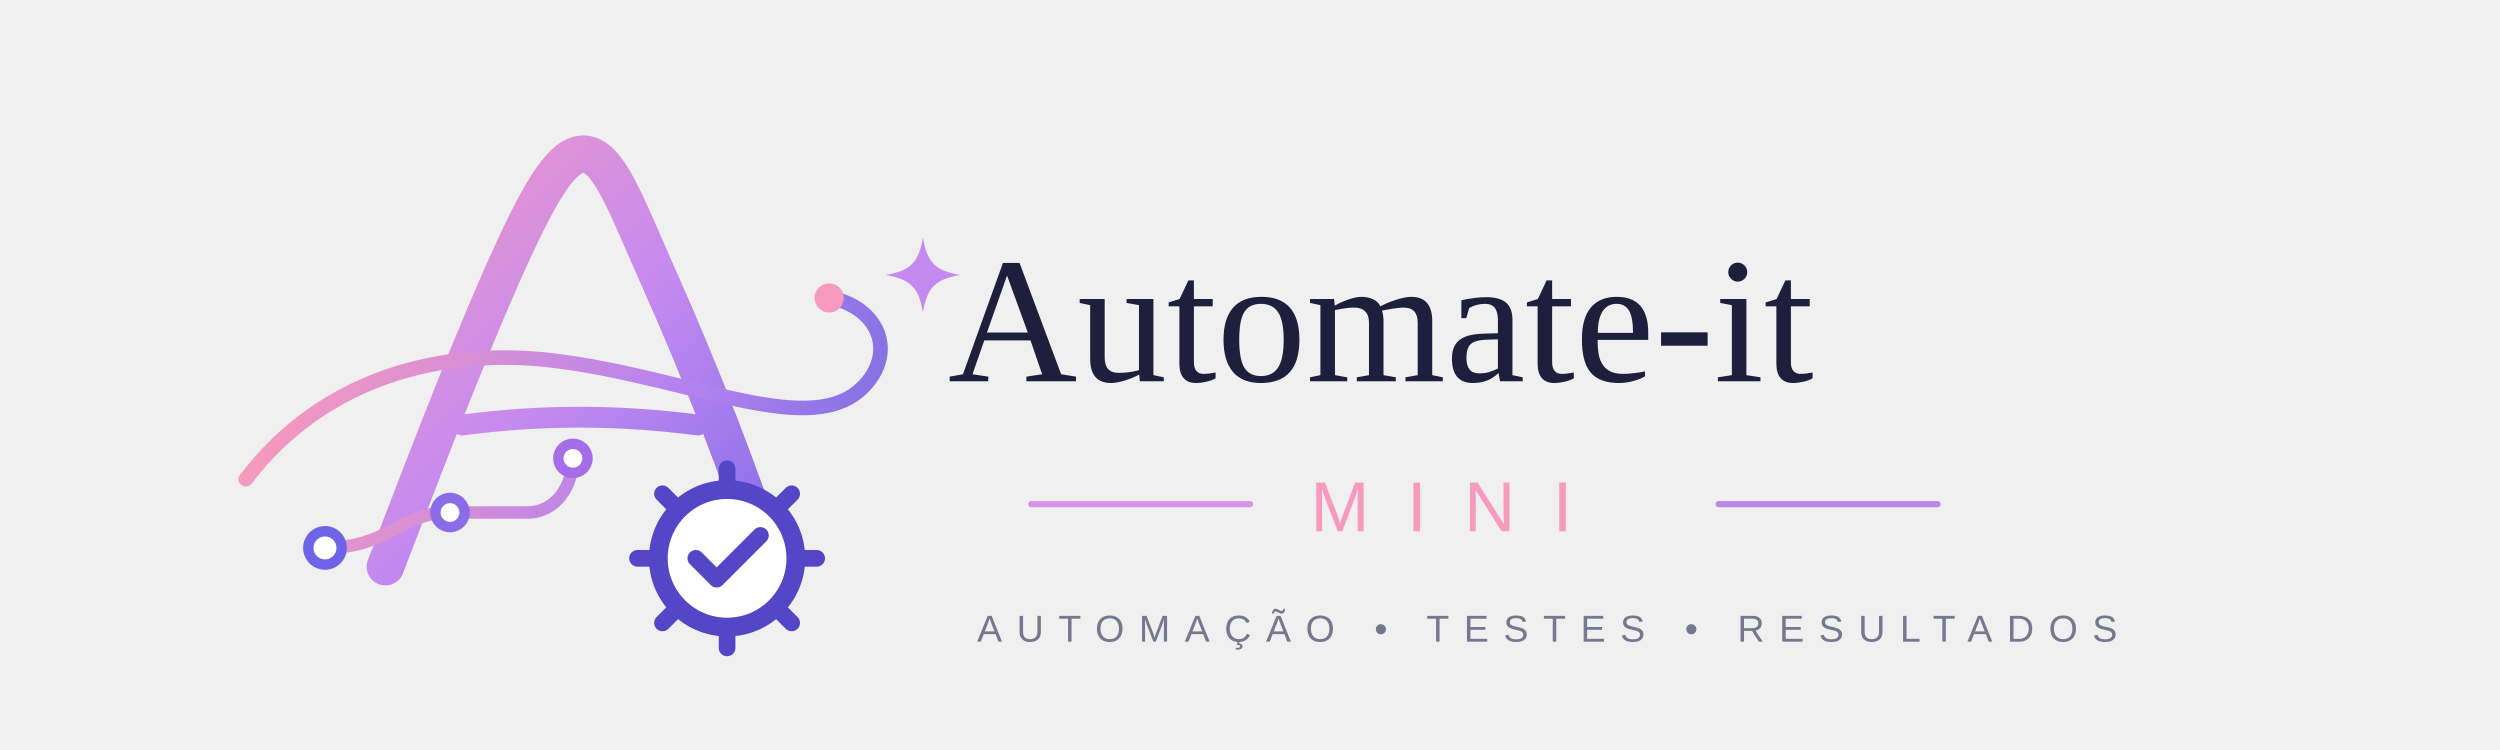
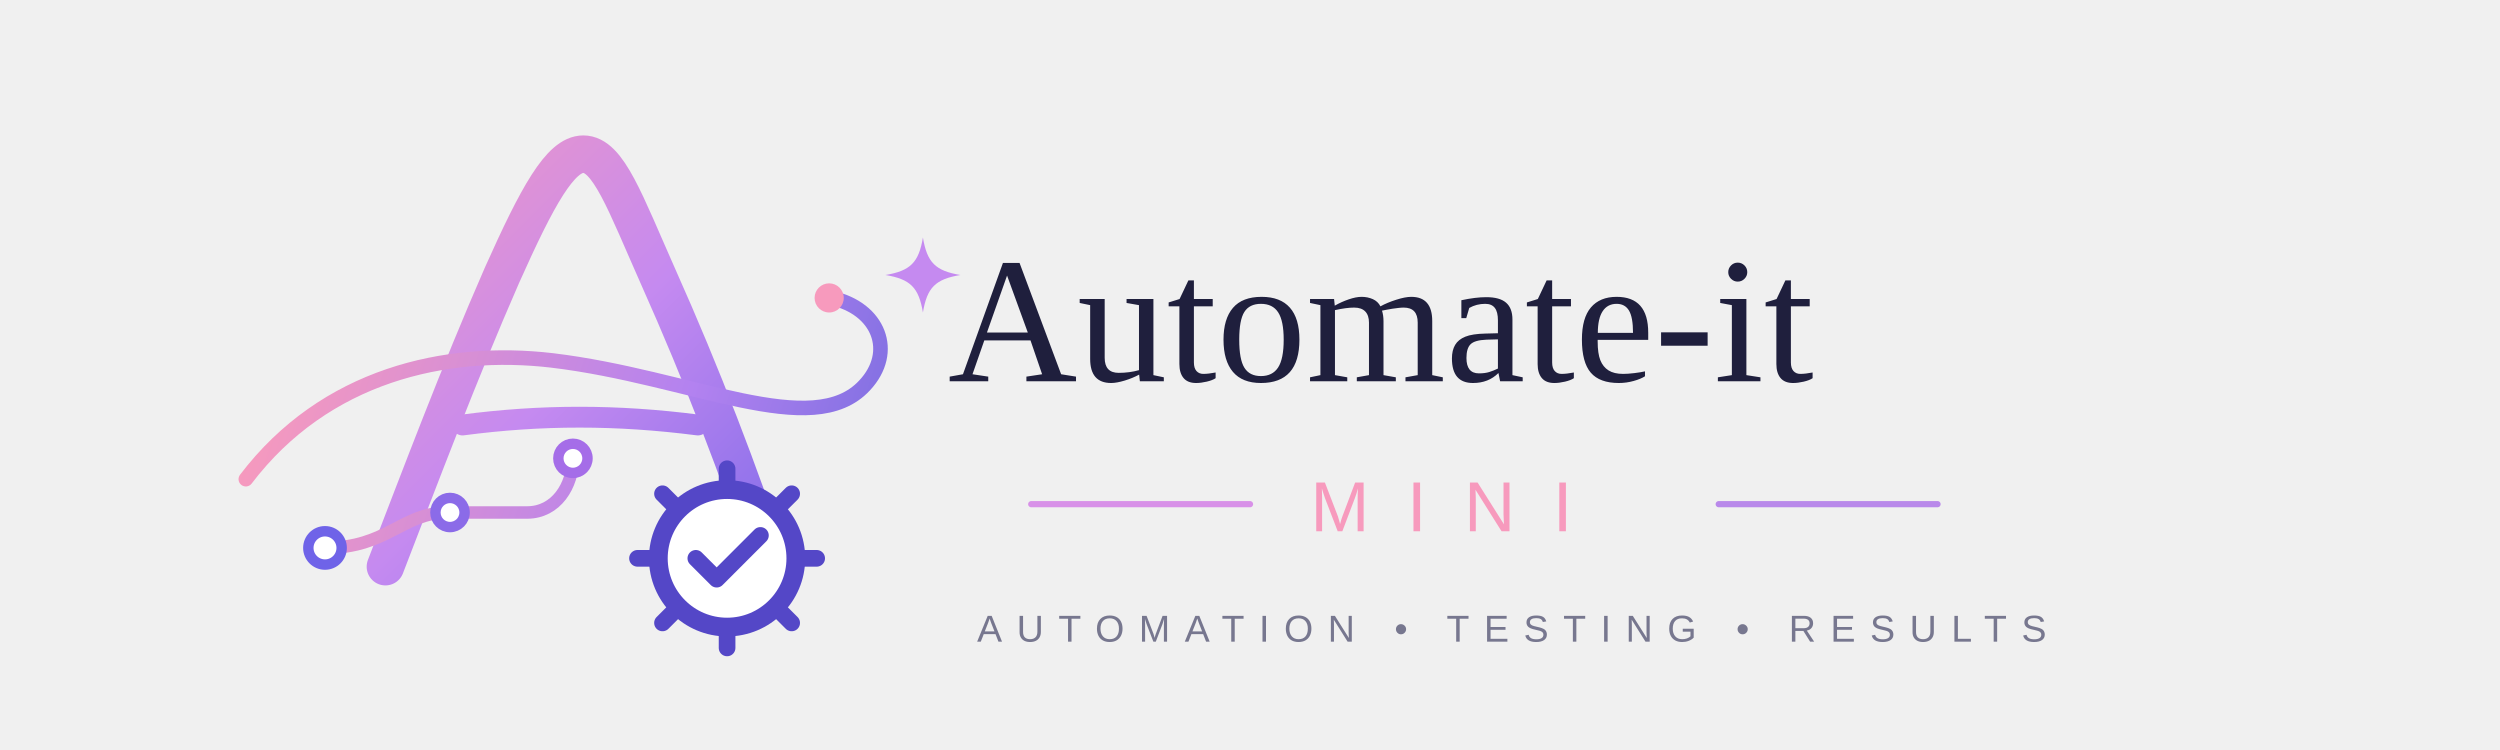
<svg xmlns="http://www.w3.org/2000/svg" width="1200" height="360" viewBox="0 0 1200 360" fill="none">
  <defs>
    <linearGradient id="gradA" x1="120" y1="40" x2="360" y2="280" gradientUnits="userSpaceOnUse">
      <stop offset="0%" stop-color="#F79ABD" />
      <stop offset="48%" stop-color="#C58AF0" />
      <stop offset="100%" stop-color="#6F63E8" />
    </linearGradient>
    <linearGradient id="gradLine" x1="90" y1="150" x2="430" y2="260" gradientUnits="userSpaceOnUse">
      <stop offset="0%" stop-color="#F79ABD" />
      <stop offset="55%" stop-color="#B382F0" />
      <stop offset="100%" stop-color="#5E63D8" />
    </linearGradient>
    <linearGradient id="gradMini" x1="590" y1="245" x2="820" y2="245" gradientUnits="userSpaceOnUse">
      <stop offset="0%" stop-color="#F79ABD" />
      <stop offset="100%" stop-color="#A78BFA" />
    </linearGradient>
  </defs>
  <g transform="translate(40,22)">
    <path d="M145 250C162 206 180 158 201 110C218 72 229 52 240 52C252 52 260 75 276 111C297 158 315 205 330 250" stroke="url(#gradA)" stroke-width="18" stroke-linecap="round" stroke-linejoin="round" />
    <path d="M182 182C220 177 256 177 295 182" stroke="url(#gradA)" stroke-width="10" stroke-linecap="round" />
    <path d="M78 208C116 158 174 145 225 151C292 159 350 190 375 163C390 147 382 126 359 121" stroke="url(#gradLine)" stroke-width="7" stroke-linecap="round" />
    <circle cx="358" cy="121" r="7" fill="#F79ABD" />
    <path d="M116 241C146 241 153 224 175 224H213C227 224 235 211 235 198" stroke="url(#gradLine)" stroke-width="6" stroke-linecap="round" stroke-linejoin="round" />
    <circle cx="116" cy="241" r="8" fill="white" stroke="#6F63E8" stroke-width="5" />
    <circle cx="176" cy="224" r="7" fill="white" stroke="#8B6BE8" stroke-width="5" />
    <circle cx="235" cy="198" r="7" fill="white" stroke="#A56DE8" stroke-width="5" />
    <g transform="translate(265,202)">
      <circle cx="44" cy="44" r="33" fill="white" stroke="#5447C7" stroke-width="9" />
      <g stroke="#5447C7" stroke-width="8" stroke-linecap="round">
        <path d="M44 1V10" />
        <path d="M44 78V87" />
        <path d="M1 44H10" />
        <path d="M78 44H87" />
        <path d="M13 13L20 20" />
        <path d="M68 68L75 75" />
        <path d="M13 75L20 68" />
        <path d="M68 20L75 13" />
      </g>
      <path d="M29 44L39 54L60 33" stroke="#5447C7" stroke-width="8" stroke-linecap="round" stroke-linejoin="round" />
    </g>
    <g transform="translate(385,92)">
      <path d="M0 18C12 16 16 12 18 0C20 12 24 16 36 18C24 20 20 24 18 36C16 24 12 20 0 18Z" fill="#C58AF0" />
    </g>
  </g>
  <g transform="translate(455,78)">
    <text x="0" y="105" font-family="Georgia, 'Times New Roman', serif" font-size="86" font-weight="500" fill="#1F1F3D">
      Automate-it
    </text>
    <line x1="40" y1="164" x2="145" y2="164" stroke="#D891E8" stroke-width="3" stroke-linecap="round" />
    <text x="174" y="177" font-family="Arial, Helvetica, sans-serif" font-size="34" font-weight="500" letter-spacing="18" fill="url(#gradMini)">
      MINI
    </text>
    <line x1="370" y1="164" x2="475" y2="164" stroke="#B989EA" stroke-width="3" stroke-linecap="round" />
    <text x="14" y="230" font-family="Arial, Helvetica, sans-serif" font-size="18" letter-spacing="7" fill="#77778F">
-       AUTOMAÇÃO  •  TESTES  •  RESULTADOS
+       AUTOMATION  •  TESTING  •  RESULTS
    </text>
  </g>
</svg>
